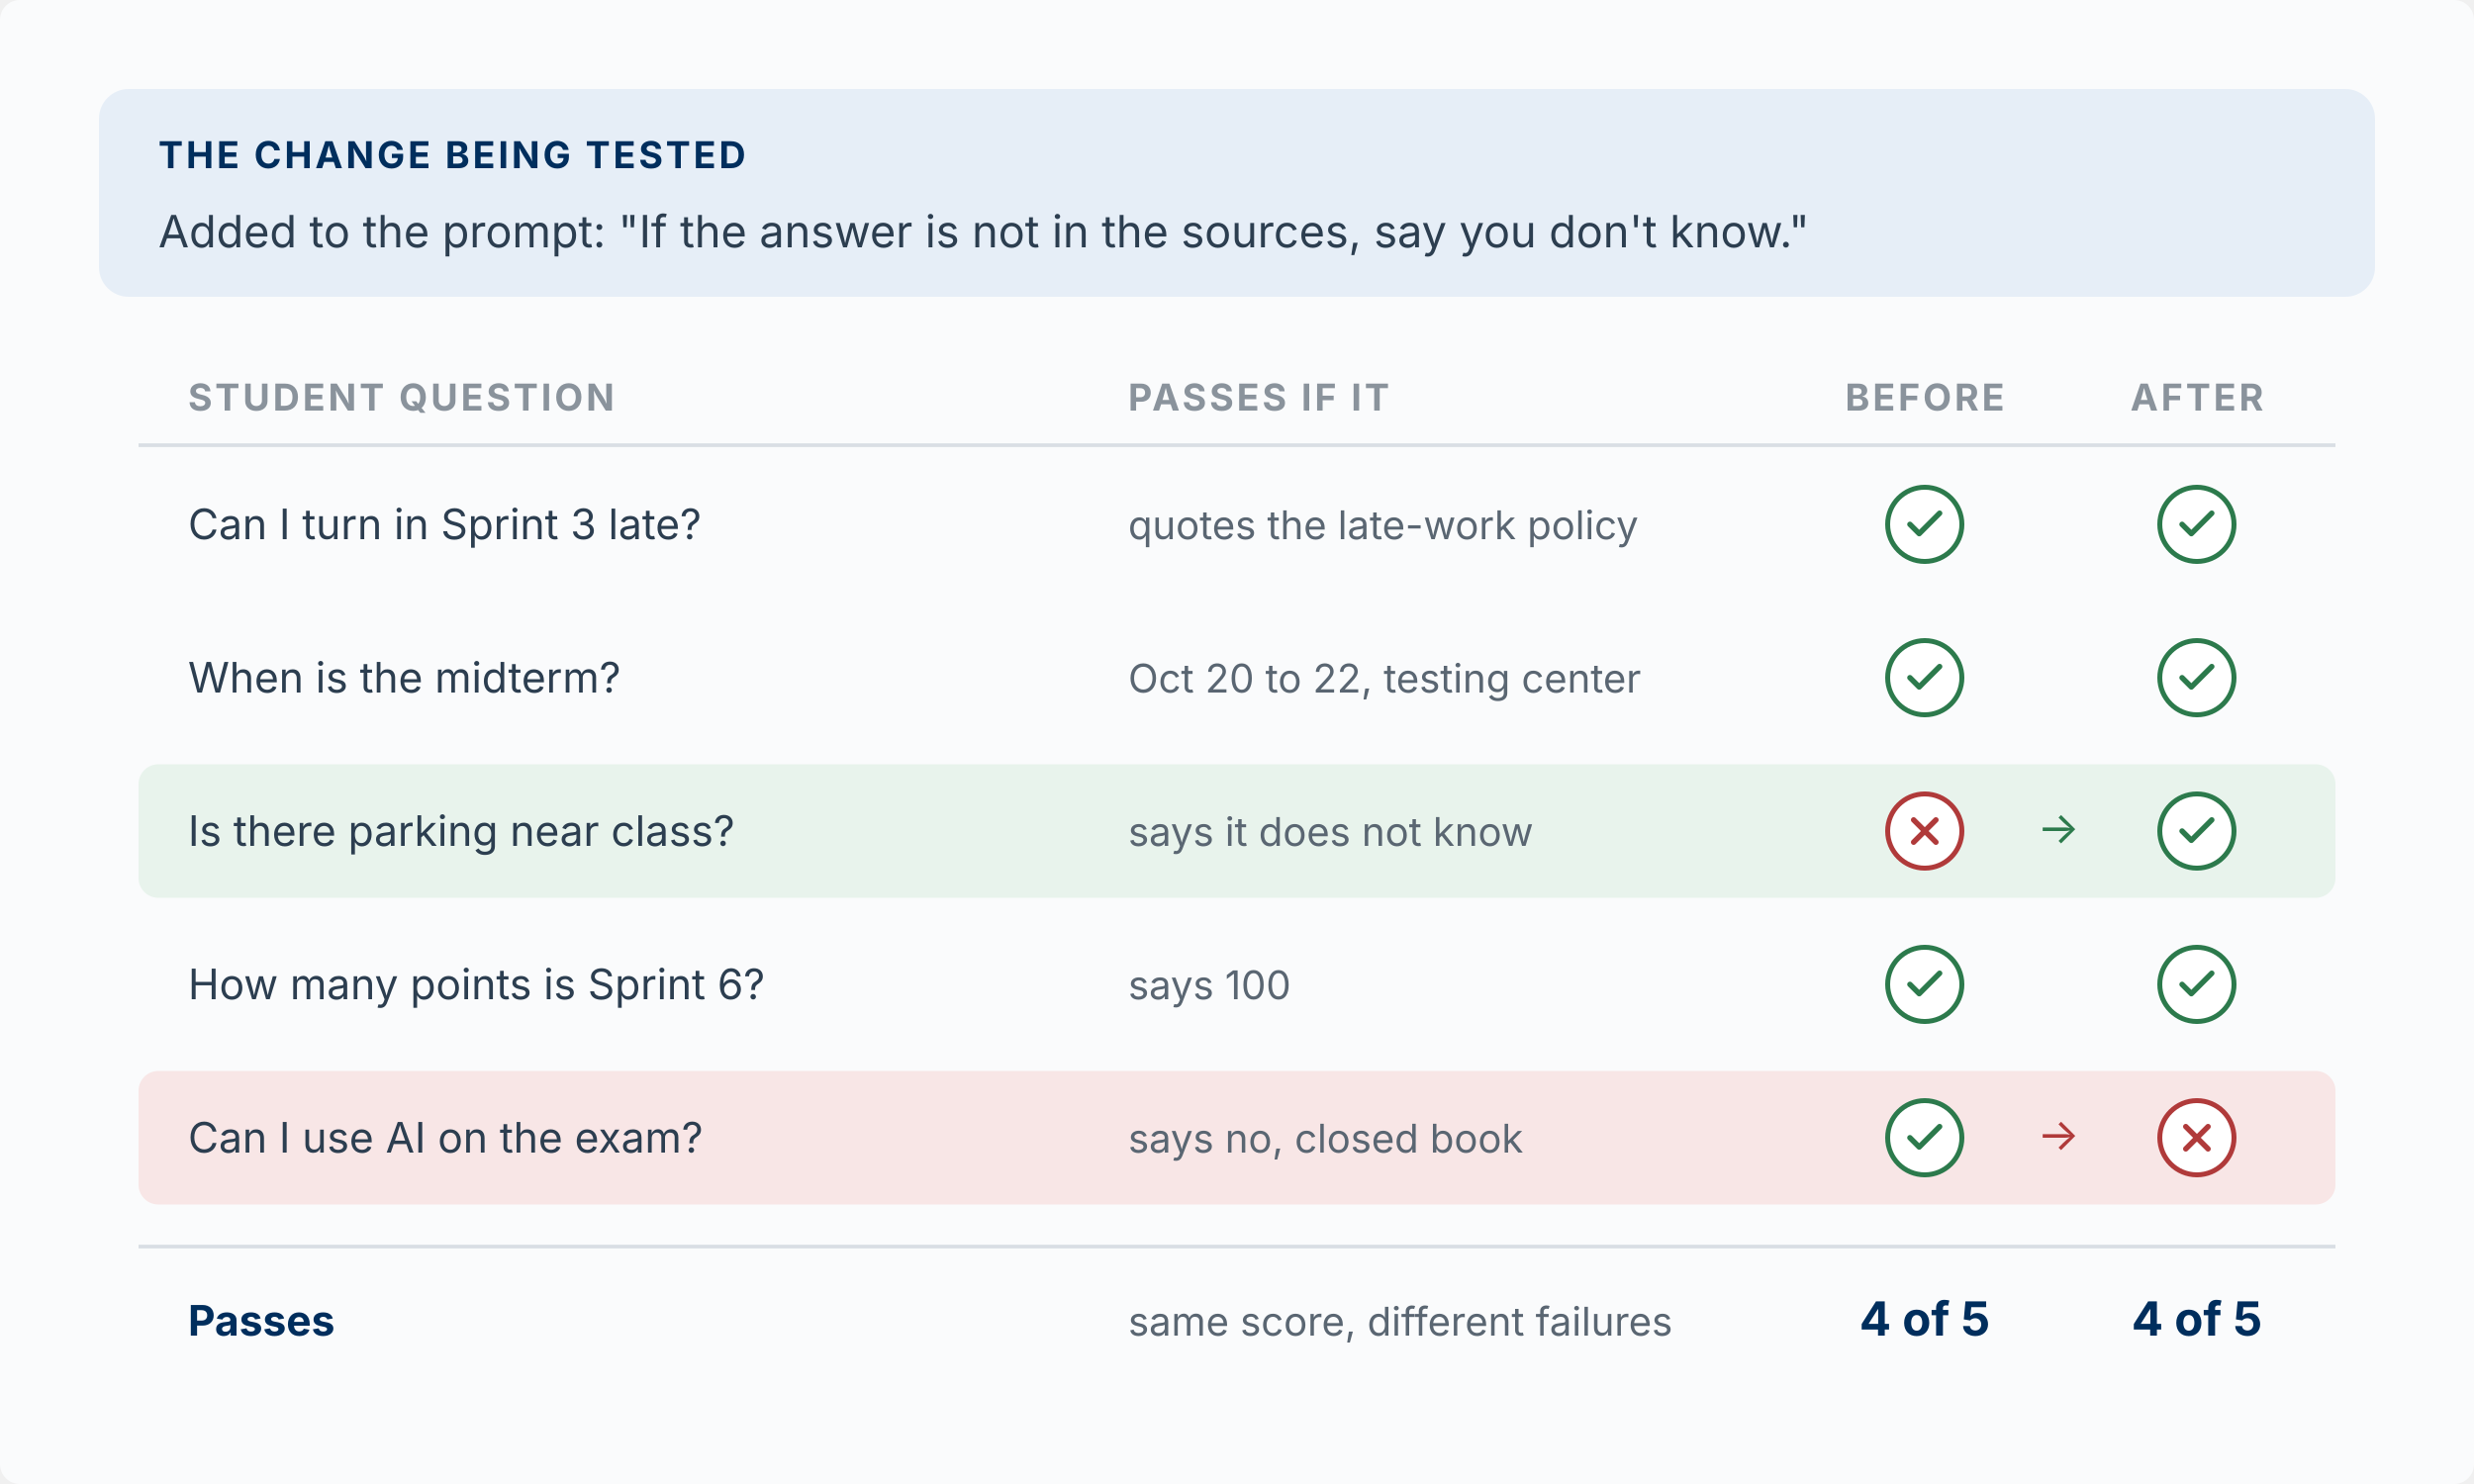
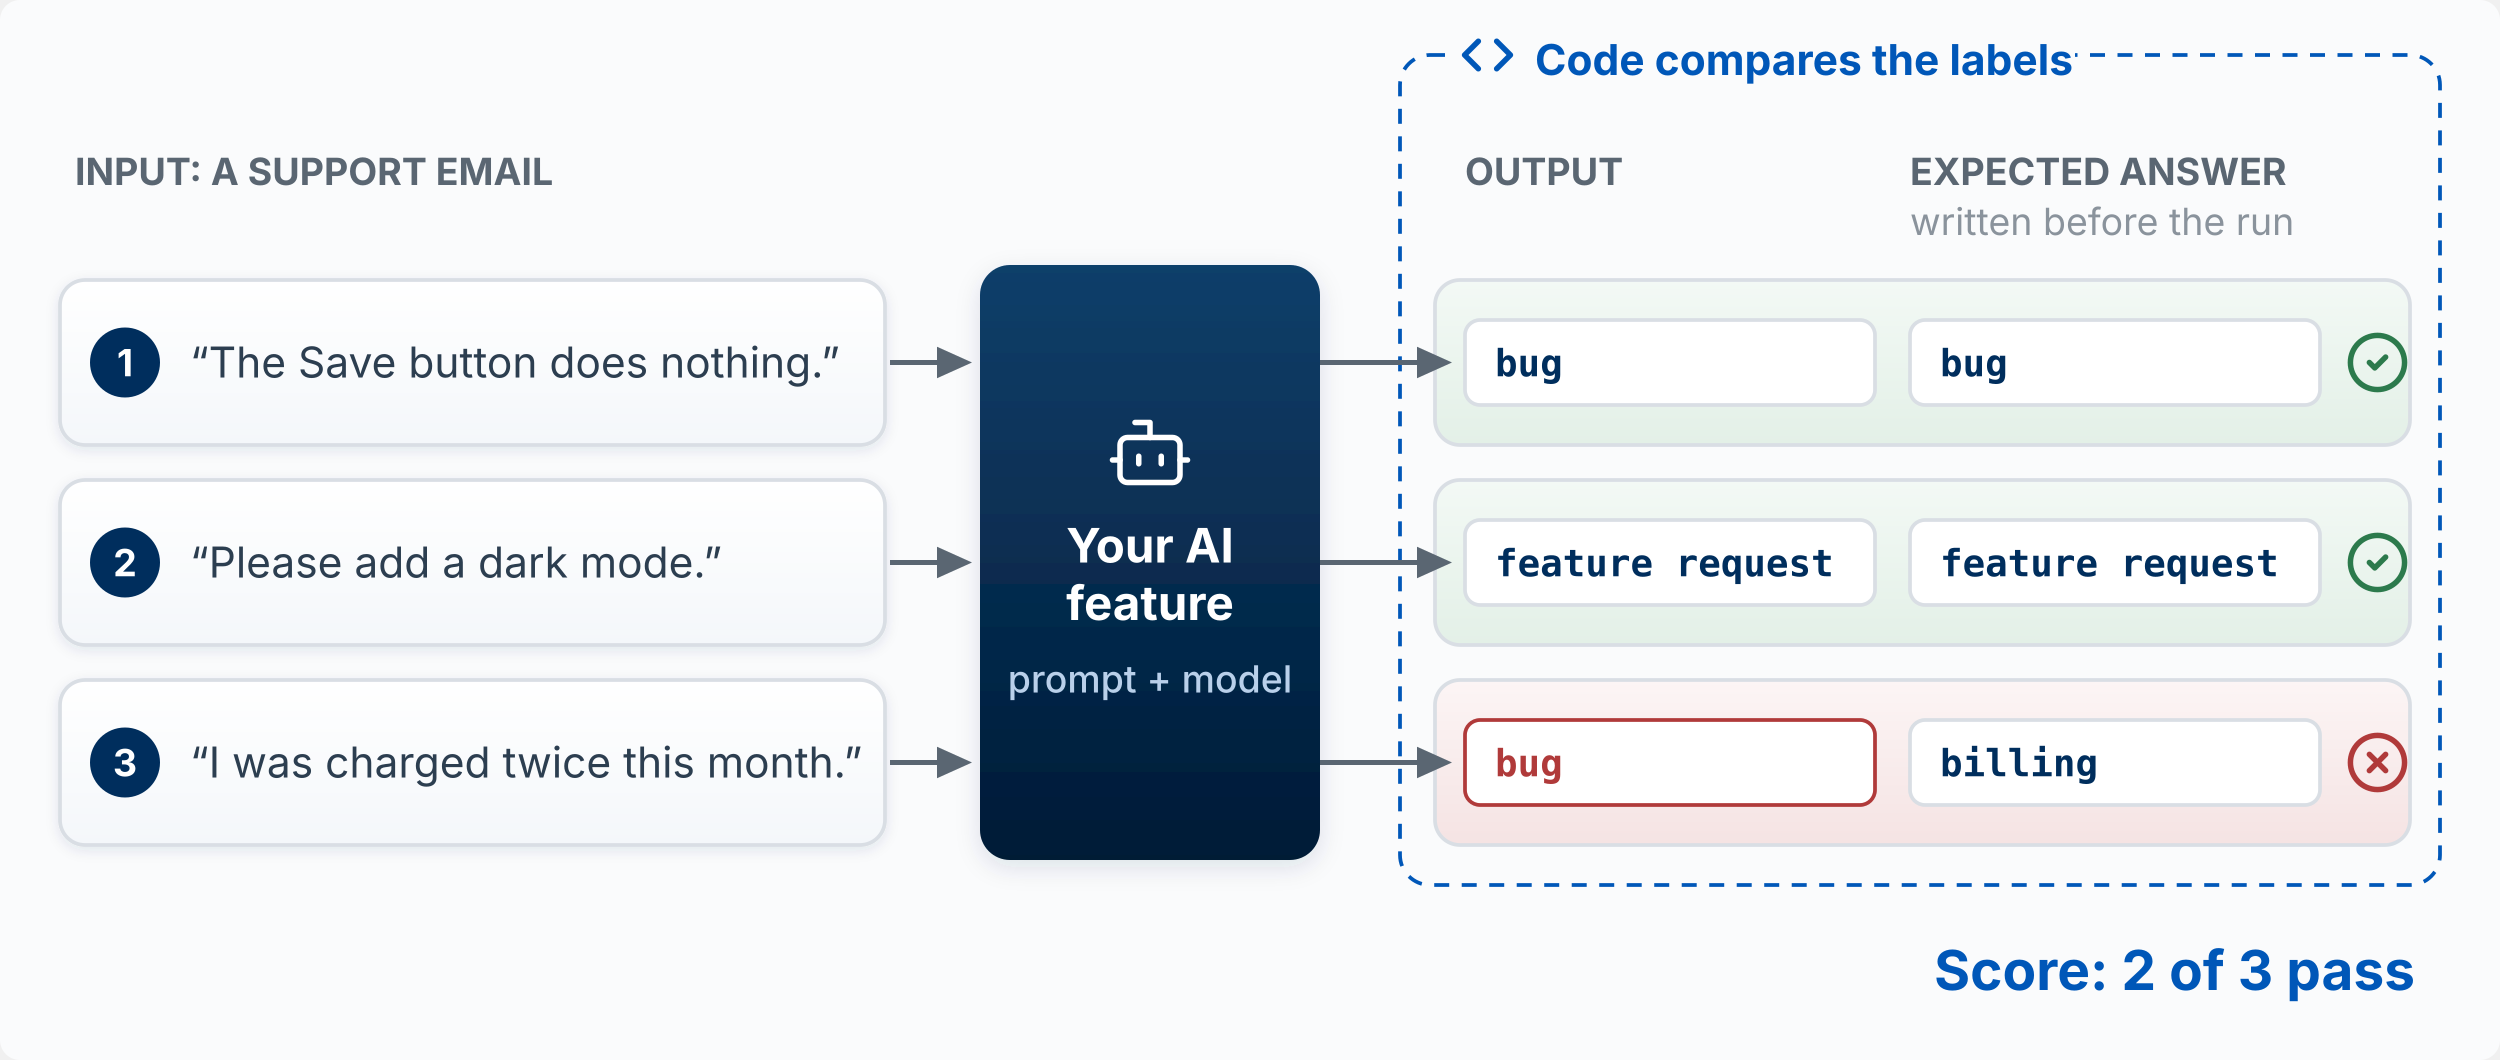
- <svg xmlns="http://www.w3.org/2000/svg" viewBox="0 0 1000 600" role="img" font-family="Inter, 'Helvetica Neue', Helvetica, Arial, sans-serif">
-   <rect width="1000" height="600" rx="8" fill="#FAFBFC" />
-   <rect x="40" y="36" width="920" height="84" rx="12" fill="#E6EEF7" />
-   <text x="64" y="68" font-size="15" font-weight="700" letter-spacing="1.2" fill="#002E5D">THE CHANGE BEING TESTED</text>
-   <text x="64" y="100" font-size="18" fill="#2C3E50">Added to the prompt: "If the answer is not in the sources, say you don't know."</text>
-   <text x="76" y="166" font-size="15" font-weight="700" letter-spacing="1.2" fill="#8A939C">STUDENT QUESTION</text>
-   <text x="456" y="166" font-size="15" font-weight="700" letter-spacing="1.2" fill="#8A939C">PASSES IF IT</text>
-   <text x="778" y="166" text-anchor="middle" font-size="15" font-weight="700" letter-spacing="1.2" fill="#8A939C">BEFORE</text>
-   <text x="888" y="166" text-anchor="middle" font-size="15" font-weight="700" letter-spacing="1.2" fill="#8A939C">AFTER</text>
-   <line x1="56" y1="180" x2="944" y2="180" stroke="#D9DEE4" stroke-width="1.5" />
-   <text x="76" y="218" font-size="17" fill="#2C3E50">Can I turn in Sprint 3 late?</text>
-   <text x="456" y="218" font-size="16" fill="#5A6672">quotes the late-work policy</text>
-   <circle cx="778" cy="212" r="15" fill="#FFFFFF" stroke="#2C7A4C" stroke-width="2" />
-   <g transform="translate(769,203) scale(0.75)" fill="none" stroke="#2C7A4C" stroke-width="2.93" stroke-linecap="round" stroke-linejoin="round">
-     <path d="M20 6 9 17l-5-5" />
+ <svg xmlns="http://www.w3.org/2000/svg" viewBox="0 0 1000 424" role="img" font-family="Inter, 'Helvetica Neue', Helvetica, Arial, sans-serif">
+   <defs>
+     <marker id="aG" viewBox="0 0 10 10" refX="8" refY="5" markerWidth="7" markerHeight="7" orient="auto">
+       <path d="M0,0.5 L10,5 L0,9.5 z" fill="#5A6672" />
+     </marker>
+     <marker id="aN" viewBox="0 0 10 10" refX="8" refY="5" markerWidth="7" markerHeight="7" orient="auto">
+       <path d="M0,0.5 L10,5 L0,9.5 z" fill="#002E5D" />
+     </marker>
+     <filter id="sh" x="-10%" y="-10%" width="120%" height="135%">
+       <feDropShadow dx="0" dy="3" stdDeviation="5" flood-color="#002E5D" flood-opacity="0.12" />
+     </filter>
+     <filter id="shS" x="-10%" y="-10%" width="120%" height="135%">
+       <feDropShadow dx="0" dy="1.5" stdDeviation="2.5" flood-color="#002E5D" flood-opacity="0.10" />
+     </filter>
+     <linearGradient id="gW" x1="0" y1="0" x2="0" y2="1">
+       <stop offset="0" stop-color="#FFFFFF" />
+       <stop offset="1" stop-color="#F4F7FA" />
+     </linearGradient>
+     <linearGradient id="gB" x1="0" y1="0" x2="0" y2="1">
+       <stop offset="0" stop-color="#F3F7FC" />
+       <stop offset="1" stop-color="#E6EEF7" />
+     </linearGradient>
+     <linearGradient id="gNavy" x1="0" y1="0" x2="0" y2="1">
+       <stop offset="0" stop-color="#0E3F6A" />
+       <stop offset="1" stop-color="#001A36" />
+     </linearGradient>
+     <linearGradient id="gGreen" x1="0" y1="0" x2="0" y2="1">
+       <stop offset="0" stop-color="#F3F9F5" />
+       <stop offset="1" stop-color="#E3F0E7" />
+     </linearGradient>
+     <linearGradient id="gRed" x1="0" y1="0" x2="0" y2="1">
+       <stop offset="0" stop-color="#FCF5F5" />
+       <stop offset="1" stop-color="#F5E3E3" />
+     </linearGradient>
+   </defs>
+   <rect width="1000" height="424" rx="8" fill="#FAFBFC" />
+   <rect x="560" y="22" width="416" height="332" rx="12" fill="none" stroke="#0057B8" stroke-width="1.5" stroke-dasharray="6 5" />
+   <rect x="578" y="10" width="252" height="26" fill="#FAFBFC" />
+   <g transform="translate(584,11) scale(0.9167)" fill="none" stroke="#0057B8" stroke-width="2.4" stroke-linecap="round" stroke-linejoin="round">
+     <polyline points="16 18 22 12 16 6" />
+     <polyline points="8 6 2 12 8 18" />
  </g>
-   <circle cx="888" cy="212" r="15" fill="#FFFFFF" stroke="#2C7A4C" stroke-width="2" />
-   <g transform="translate(879,203) scale(0.75)" fill="none" stroke="#2C7A4C" stroke-width="2.93" stroke-linecap="round" stroke-linejoin="round">
-     <path d="M20 6 9 17l-5-5" />
+   <text x="614" y="30" font-size="17" font-weight="700" fill="#0057B8" text-anchor="start">Code compares the labels</text>
+   <text x="30" y="74" font-size="15" font-weight="700" fill="#5A6672" text-anchor="start">INPUT: A SUPPORT EMAIL</text>
+   <text x="586" y="74" font-size="15" font-weight="700" fill="#5A6672" text-anchor="start">OUTPUT</text>
+   <text x="764" y="74" font-size="15" font-weight="700" fill="#5A6672" text-anchor="start">EXPECTED ANSWER</text>
+   <text x="764" y="94" font-size="15" font-weight="400" fill="#8A939C" text-anchor="start">written before the run</text>
+   <rect x="392" y="106" width="136" height="238" rx="12" fill="url(#gNavy)" filter="url(#sh)" />
+   <g transform="translate(442,163) scale(1.5)" fill="none" stroke="#FFFFFF" stroke-width="1.47" stroke-linecap="round" stroke-linejoin="round">
+     <path d="M12 8V4H8" />
+     <rect width="16" height="12" x="4" y="8" rx="2" />
+     <path d="M2 14h2" />
+     <path d="M20 14h2" />
+     <path d="M15 13v2" />
+     <path d="M9 13v2" />
  </g>
-   <text x="76" y="280" font-size="17" fill="#2C3E50">When is the midterm?</text>
-   <text x="456" y="280" font-size="16" fill="#5A6672">Oct 20 to 22, testing center</text>
-   <circle cx="778" cy="274" r="15" fill="#FFFFFF" stroke="#2C7A4C" stroke-width="2" />
-   <g transform="translate(769,265) scale(0.75)" fill="none" stroke="#2C7A4C" stroke-width="2.93" stroke-linecap="round" stroke-linejoin="round">
-     <path d="M20 6 9 17l-5-5" />
+   <text x="460.0" y="225.0" font-size="19" font-weight="700" fill="#FFFFFF" text-anchor="middle">Your AI</text>
+   <text x="460.0" y="248.0" font-size="19" font-weight="700" fill="#FFFFFF" text-anchor="middle">feature</text>
+   <text x="460.0" y="277.0" font-size="15" font-weight="500" fill="#B9D0EA" text-anchor="middle">prompt + model</text>
+   <rect x="24" y="112" width="330" height="66" rx="10" fill="url(#gW)" stroke="#D9DEE4" stroke-width="1.5" filter="url(#shS)" />
+   <rect x="574" y="112" width="390" height="66" rx="10" fill="url(#gGreen)" stroke="#D9DEE4" stroke-width="1.5" />
+   <circle cx="50" cy="145.0" r="14" fill="#002E5D" />
+   <text x="50" y="150.5" font-size="15" font-weight="700" fill="#FFFFFF" text-anchor="middle">1</text>
+   <text x="76" y="151.0" font-size="17" font-weight="400" fill="#2C3E50" text-anchor="start">“The Save button does nothing.”</text>
+   <line x1="356" y1="145.0" x2="386" y2="145.0" stroke="#5A6672" stroke-width="2" marker-end="url(#aG)" />
+   <line x1="528" y1="145.0" x2="578" y2="145.0" stroke="#5A6672" stroke-width="2" marker-end="url(#aG)" />
+   <rect x="586" y="128.0" width="164" height="34" rx="6" fill="#FFFFFF" stroke="#D9DEE4" stroke-width="1.5" />
+   <text x="598" y="150.5" font-size="15" font-weight="700" fill="#002E5D" text-anchor="start" font-family="Menlo, Consolas, 'DejaVu Sans Mono', monospace">bug</text>
+   <rect x="764" y="128.0" width="164" height="34" rx="6" fill="#FFFFFF" stroke="#D9DEE4" stroke-width="1.5" />
+   <text x="776" y="150.5" font-size="15" font-weight="700" fill="#002E5D" text-anchor="start" font-family="Menlo, Consolas, 'DejaVu Sans Mono', monospace">bug</text>
+   <g transform="translate(938,132) scale(1.083)" fill="none" stroke="#2C7A4C" stroke-width="2.03" stroke-linecap="round" stroke-linejoin="round">
+     <circle cx="12" cy="12" r="10" />
+     <path d="m9 12 2 2 4-4" />
  </g>
-   <circle cx="888" cy="274" r="15" fill="#FFFFFF" stroke="#2C7A4C" stroke-width="2" />
-   <g transform="translate(879,265) scale(0.75)" fill="none" stroke="#2C7A4C" stroke-width="2.93" stroke-linecap="round" stroke-linejoin="round">
-     <path d="M20 6 9 17l-5-5" />
+   <rect x="24" y="192" width="330" height="66" rx="10" fill="url(#gW)" stroke="#D9DEE4" stroke-width="1.5" filter="url(#shS)" />
+   <rect x="574" y="192" width="390" height="66" rx="10" fill="url(#gGreen)" stroke="#D9DEE4" stroke-width="1.5" />
+   <circle cx="50" cy="225.0" r="14" fill="#002E5D" />
+   <text x="50" y="230.5" font-size="15" font-weight="700" fill="#FFFFFF" text-anchor="middle">2</text>
+   <text x="76" y="231.0" font-size="17" font-weight="400" fill="#2C3E50" text-anchor="start">“Please add a dark mode.”</text>
+   <line x1="356" y1="225.0" x2="386" y2="225.0" stroke="#5A6672" stroke-width="2" marker-end="url(#aG)" />
+   <line x1="528" y1="225.0" x2="578" y2="225.0" stroke="#5A6672" stroke-width="2" marker-end="url(#aG)" />
+   <rect x="586" y="208.0" width="164" height="34" rx="6" fill="#FFFFFF" stroke="#D9DEE4" stroke-width="1.5" />
+   <text x="598" y="230.5" font-size="15" font-weight="700" fill="#002E5D" text-anchor="start" font-family="Menlo, Consolas, 'DejaVu Sans Mono', monospace">feature request</text>
+   <rect x="764" y="208.0" width="164" height="34" rx="6" fill="#FFFFFF" stroke="#D9DEE4" stroke-width="1.5" />
+   <text x="776" y="230.5" font-size="15" font-weight="700" fill="#002E5D" text-anchor="start" font-family="Menlo, Consolas, 'DejaVu Sans Mono', monospace">feature request</text>
+   <g transform="translate(938,212) scale(1.083)" fill="none" stroke="#2C7A4C" stroke-width="2.03" stroke-linecap="round" stroke-linejoin="round">
+     <circle cx="12" cy="12" r="10" />
+     <path d="m9 12 2 2 4-4" />
  </g>
-   <rect x="56" y="309" width="888" height="54" rx="8" fill="#E8F3EC" />
-   <text x="76" y="342" font-size="17" fill="#2C3E50">Is there parking near class?</text>
-   <text x="456" y="342" font-size="16" fill="#5A6672">says it does not know</text>
-   <circle cx="778" cy="336" r="15" fill="#FFFFFF" stroke="#B03A3A" stroke-width="2" />
-   <g transform="translate(769,327) scale(0.75)" fill="none" stroke="#B03A3A" stroke-width="2.93" stroke-linecap="round" stroke-linejoin="round">
-     <path d="M18 6 6 18" />
-     <path d="m6 6 12 12" />
+   <rect x="24" y="272" width="330" height="66" rx="10" fill="url(#gW)" stroke="#D9DEE4" stroke-width="1.5" filter="url(#shS)" />
+   <rect x="574" y="272" width="390" height="66" rx="10" fill="url(#gRed)" stroke="#D9DEE4" stroke-width="1.5" />
+   <circle cx="50" cy="305.0" r="14" fill="#002E5D" />
+   <text x="50" y="310.5" font-size="15" font-weight="700" fill="#FFFFFF" text-anchor="middle">3</text>
+   <text x="76" y="311.0" font-size="17" font-weight="400" fill="#2C3E50" text-anchor="start">“I was charged twice this month.”</text>
+   <line x1="356" y1="305.0" x2="386" y2="305.0" stroke="#5A6672" stroke-width="2" marker-end="url(#aG)" />
+   <line x1="528" y1="305.0" x2="578" y2="305.0" stroke="#5A6672" stroke-width="2" marker-end="url(#aG)" />
+   <rect x="586" y="288.0" width="164" height="34" rx="6" fill="#FFFFFF" stroke="#B03A3A" stroke-width="1.5" />
+   <text x="598" y="310.5" font-size="15" font-weight="700" fill="#B03A3A" text-anchor="start" font-family="Menlo, Consolas, 'DejaVu Sans Mono', monospace">bug</text>
+   <rect x="764" y="288.0" width="164" height="34" rx="6" fill="#FFFFFF" stroke="#D9DEE4" stroke-width="1.5" />
+   <text x="776" y="310.5" font-size="15" font-weight="700" fill="#002E5D" text-anchor="start" font-family="Menlo, Consolas, 'DejaVu Sans Mono', monospace">billing</text>
+   <g transform="translate(938,292) scale(1.083)" fill="none" stroke="#B03A3A" stroke-width="2.03" stroke-linecap="round" stroke-linejoin="round">
+     <circle cx="12" cy="12" r="10" />
+     <path d="m15 9-6 6" />
+     <path d="m9 9 6 6" />
  </g>
-   <circle cx="888" cy="336" r="15" fill="#FFFFFF" stroke="#2C7A4C" stroke-width="2" />
-   <g transform="translate(879,327) scale(0.75)" fill="none" stroke="#2C7A4C" stroke-width="2.93" stroke-linecap="round" stroke-linejoin="round">
-     <path d="M20 6 9 17l-5-5" />
-   </g>
-   <text x="832" y="341" text-anchor="middle" font-size="18" fill="#2C7A4C">→</text>
-   <text x="76" y="404" font-size="17" fill="#2C3E50">How many points is Sprint 6?</text>
-   <text x="456" y="404" font-size="16" fill="#5A6672">says 100</text>
-   <circle cx="778" cy="398" r="15" fill="#FFFFFF" stroke="#2C7A4C" stroke-width="2" />
-   <g transform="translate(769,389) scale(0.75)" fill="none" stroke="#2C7A4C" stroke-width="2.93" stroke-linecap="round" stroke-linejoin="round">
-     <path d="M20 6 9 17l-5-5" />
-   </g>
-   <circle cx="888" cy="398" r="15" fill="#FFFFFF" stroke="#2C7A4C" stroke-width="2" />
-   <g transform="translate(879,389) scale(0.75)" fill="none" stroke="#2C7A4C" stroke-width="2.93" stroke-linecap="round" stroke-linejoin="round">
-     <path d="M20 6 9 17l-5-5" />
-   </g>
-   <rect x="56" y="433" width="888" height="54" rx="8" fill="#F8E6E6" />
-   <text x="76" y="466" font-size="17" fill="#2C3E50">Can I use AI on the exam?</text>
-   <text x="456" y="466" font-size="16" fill="#5A6672">says no, closed book</text>
-   <circle cx="778" cy="460" r="15" fill="#FFFFFF" stroke="#2C7A4C" stroke-width="2" />
-   <g transform="translate(769,451) scale(0.75)" fill="none" stroke="#2C7A4C" stroke-width="2.93" stroke-linecap="round" stroke-linejoin="round">
-     <path d="M20 6 9 17l-5-5" />
-   </g>
-   <circle cx="888" cy="460" r="15" fill="#FFFFFF" stroke="#B03A3A" stroke-width="2" />
-   <g transform="translate(879,451) scale(0.75)" fill="none" stroke="#B03A3A" stroke-width="2.93" stroke-linecap="round" stroke-linejoin="round">
-     <path d="M18 6 6 18" />
-     <path d="m6 6 12 12" />
-   </g>
-   <text x="832" y="465" text-anchor="middle" font-size="18" fill="#B03A3A">→</text>
-   <line x1="56" y1="504" x2="944" y2="504" stroke="#D9DEE4" stroke-width="1.5" />
-   <text x="76" y="540" font-size="17" font-weight="700" fill="#002E5D">Passes</text>
-   <text x="456" y="540" font-size="16" fill="#5A6672">same score, different failures</text>
-   <text x="778" y="540" text-anchor="middle" font-size="19" font-weight="700" fill="#002E5D">4 of 5</text>
-   <text x="888" y="540" text-anchor="middle" font-size="19" font-weight="700" fill="#002E5D">4 of 5</text>
+   <text x="966" y="396" font-size="22" font-weight="700" fill="#0057B8" text-anchor="end">Score: 2 of 3 pass</text>
</svg>
